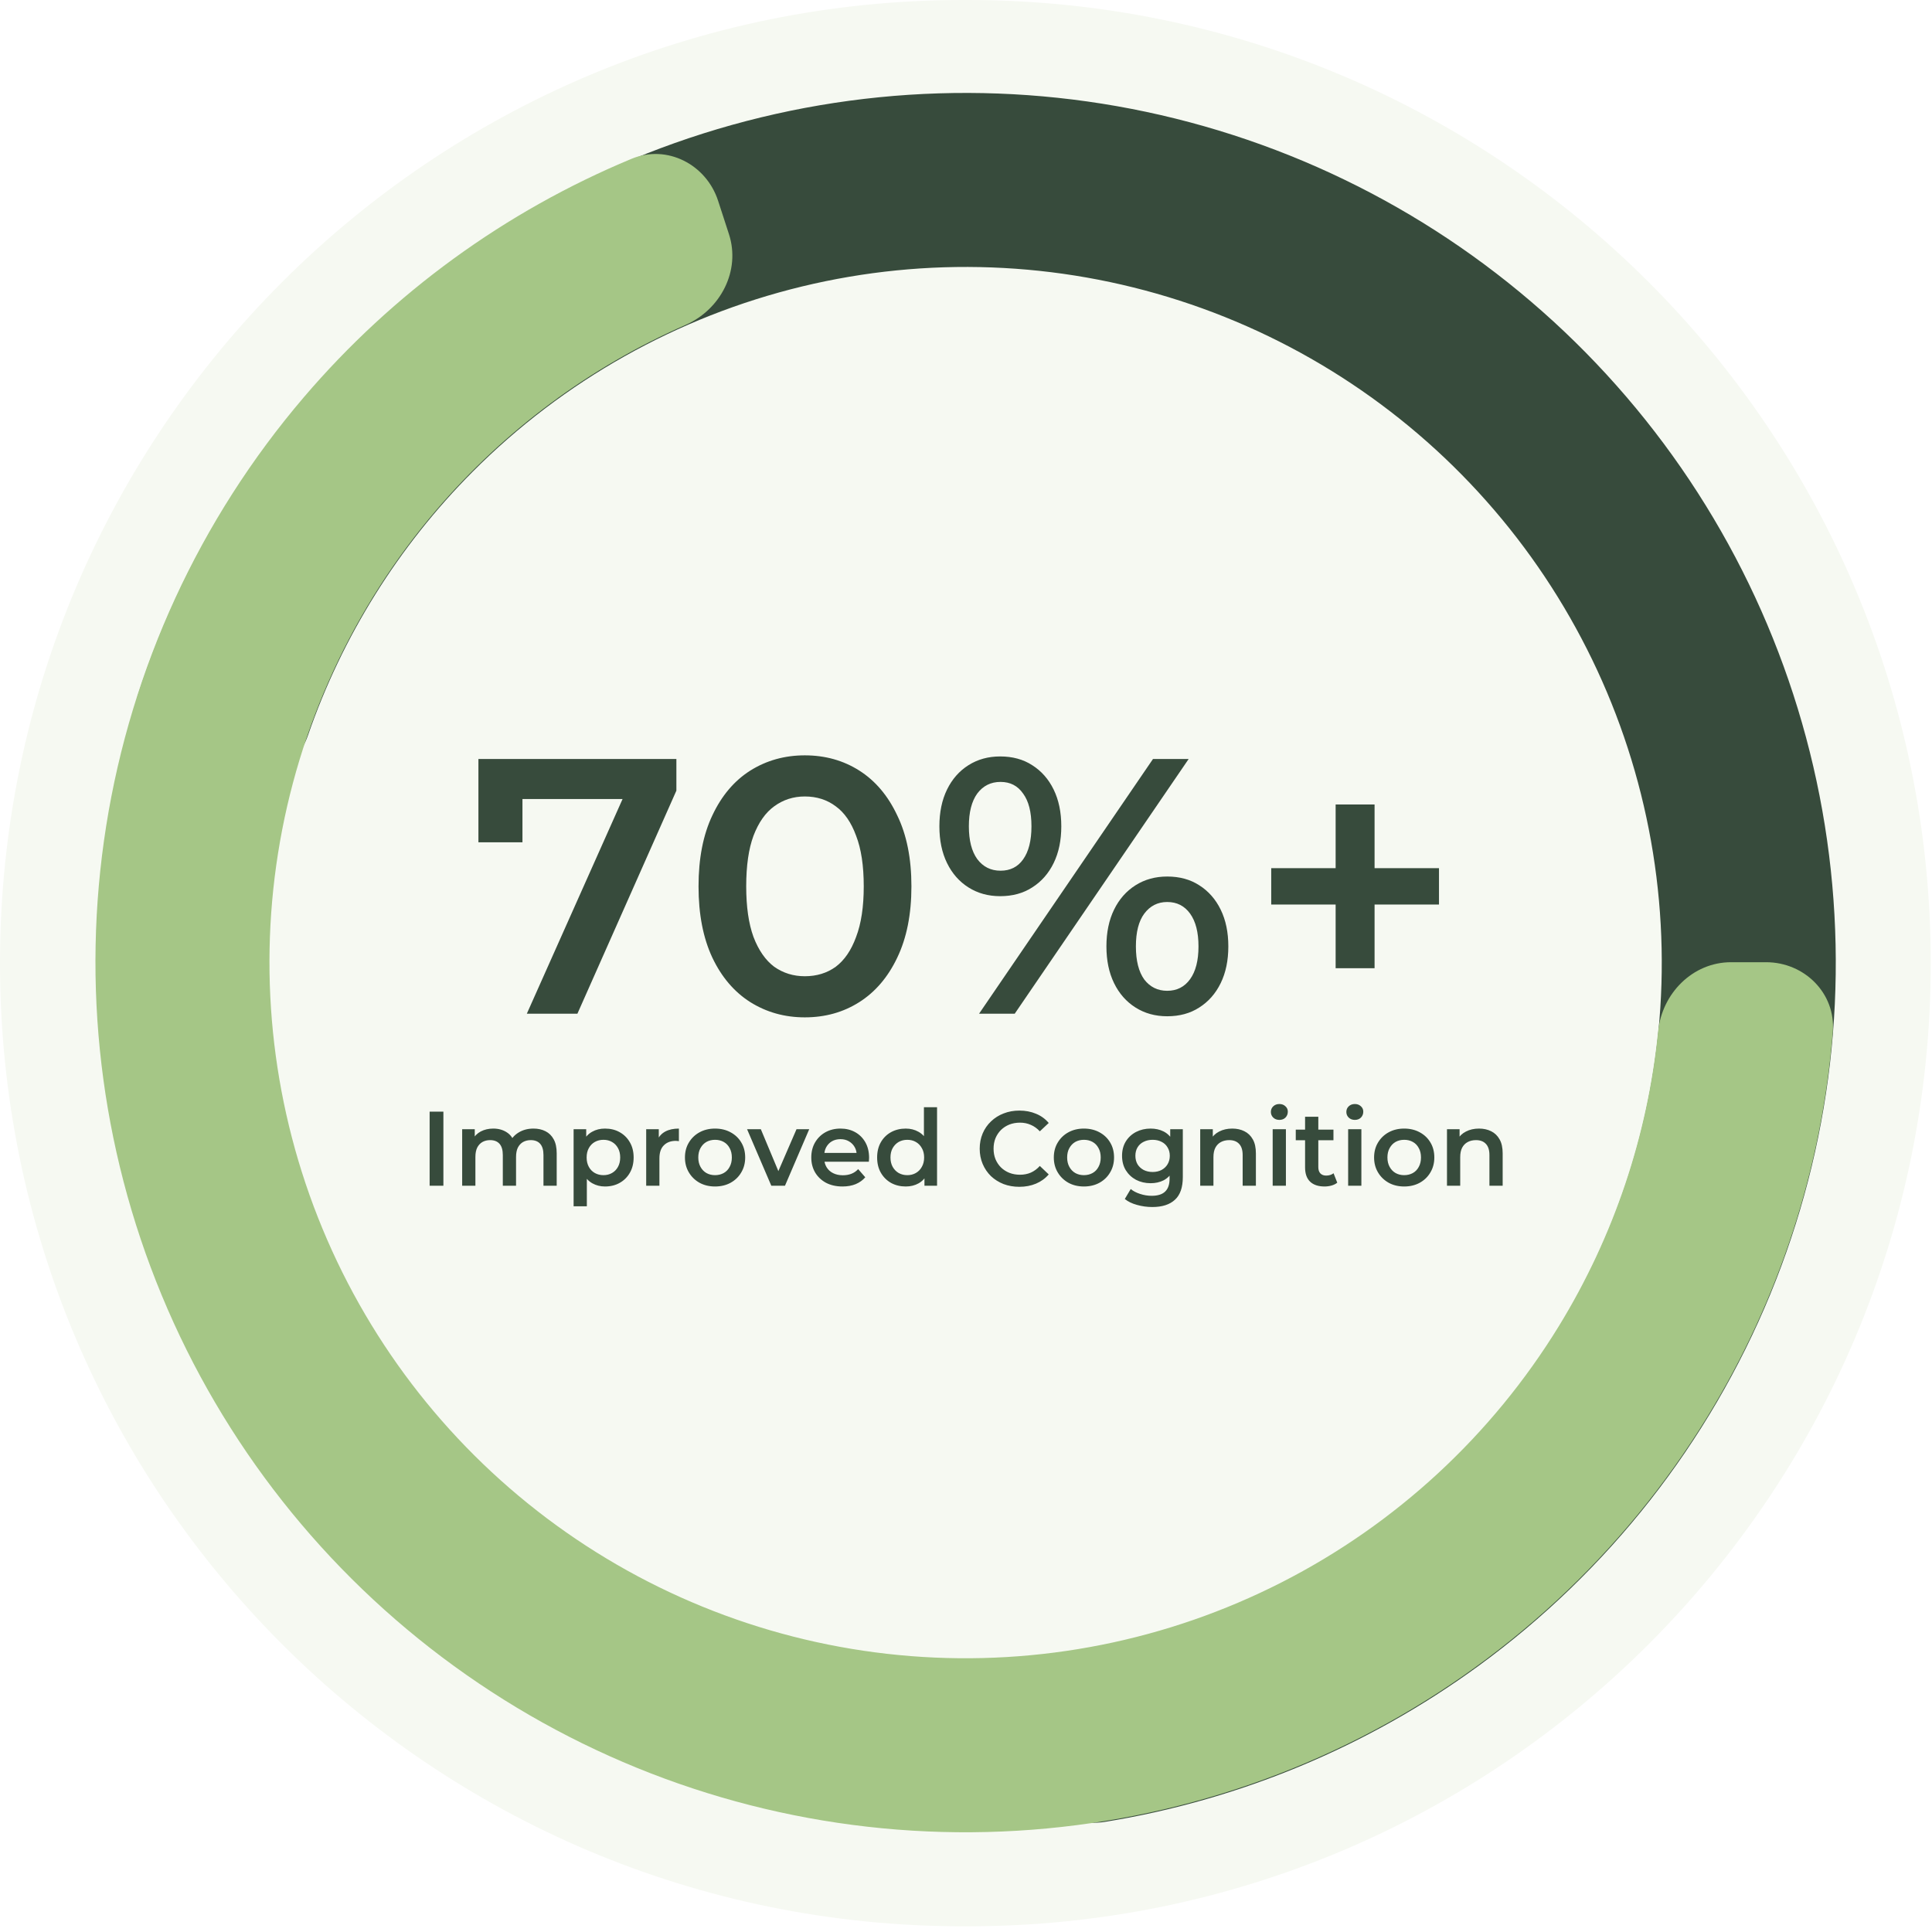
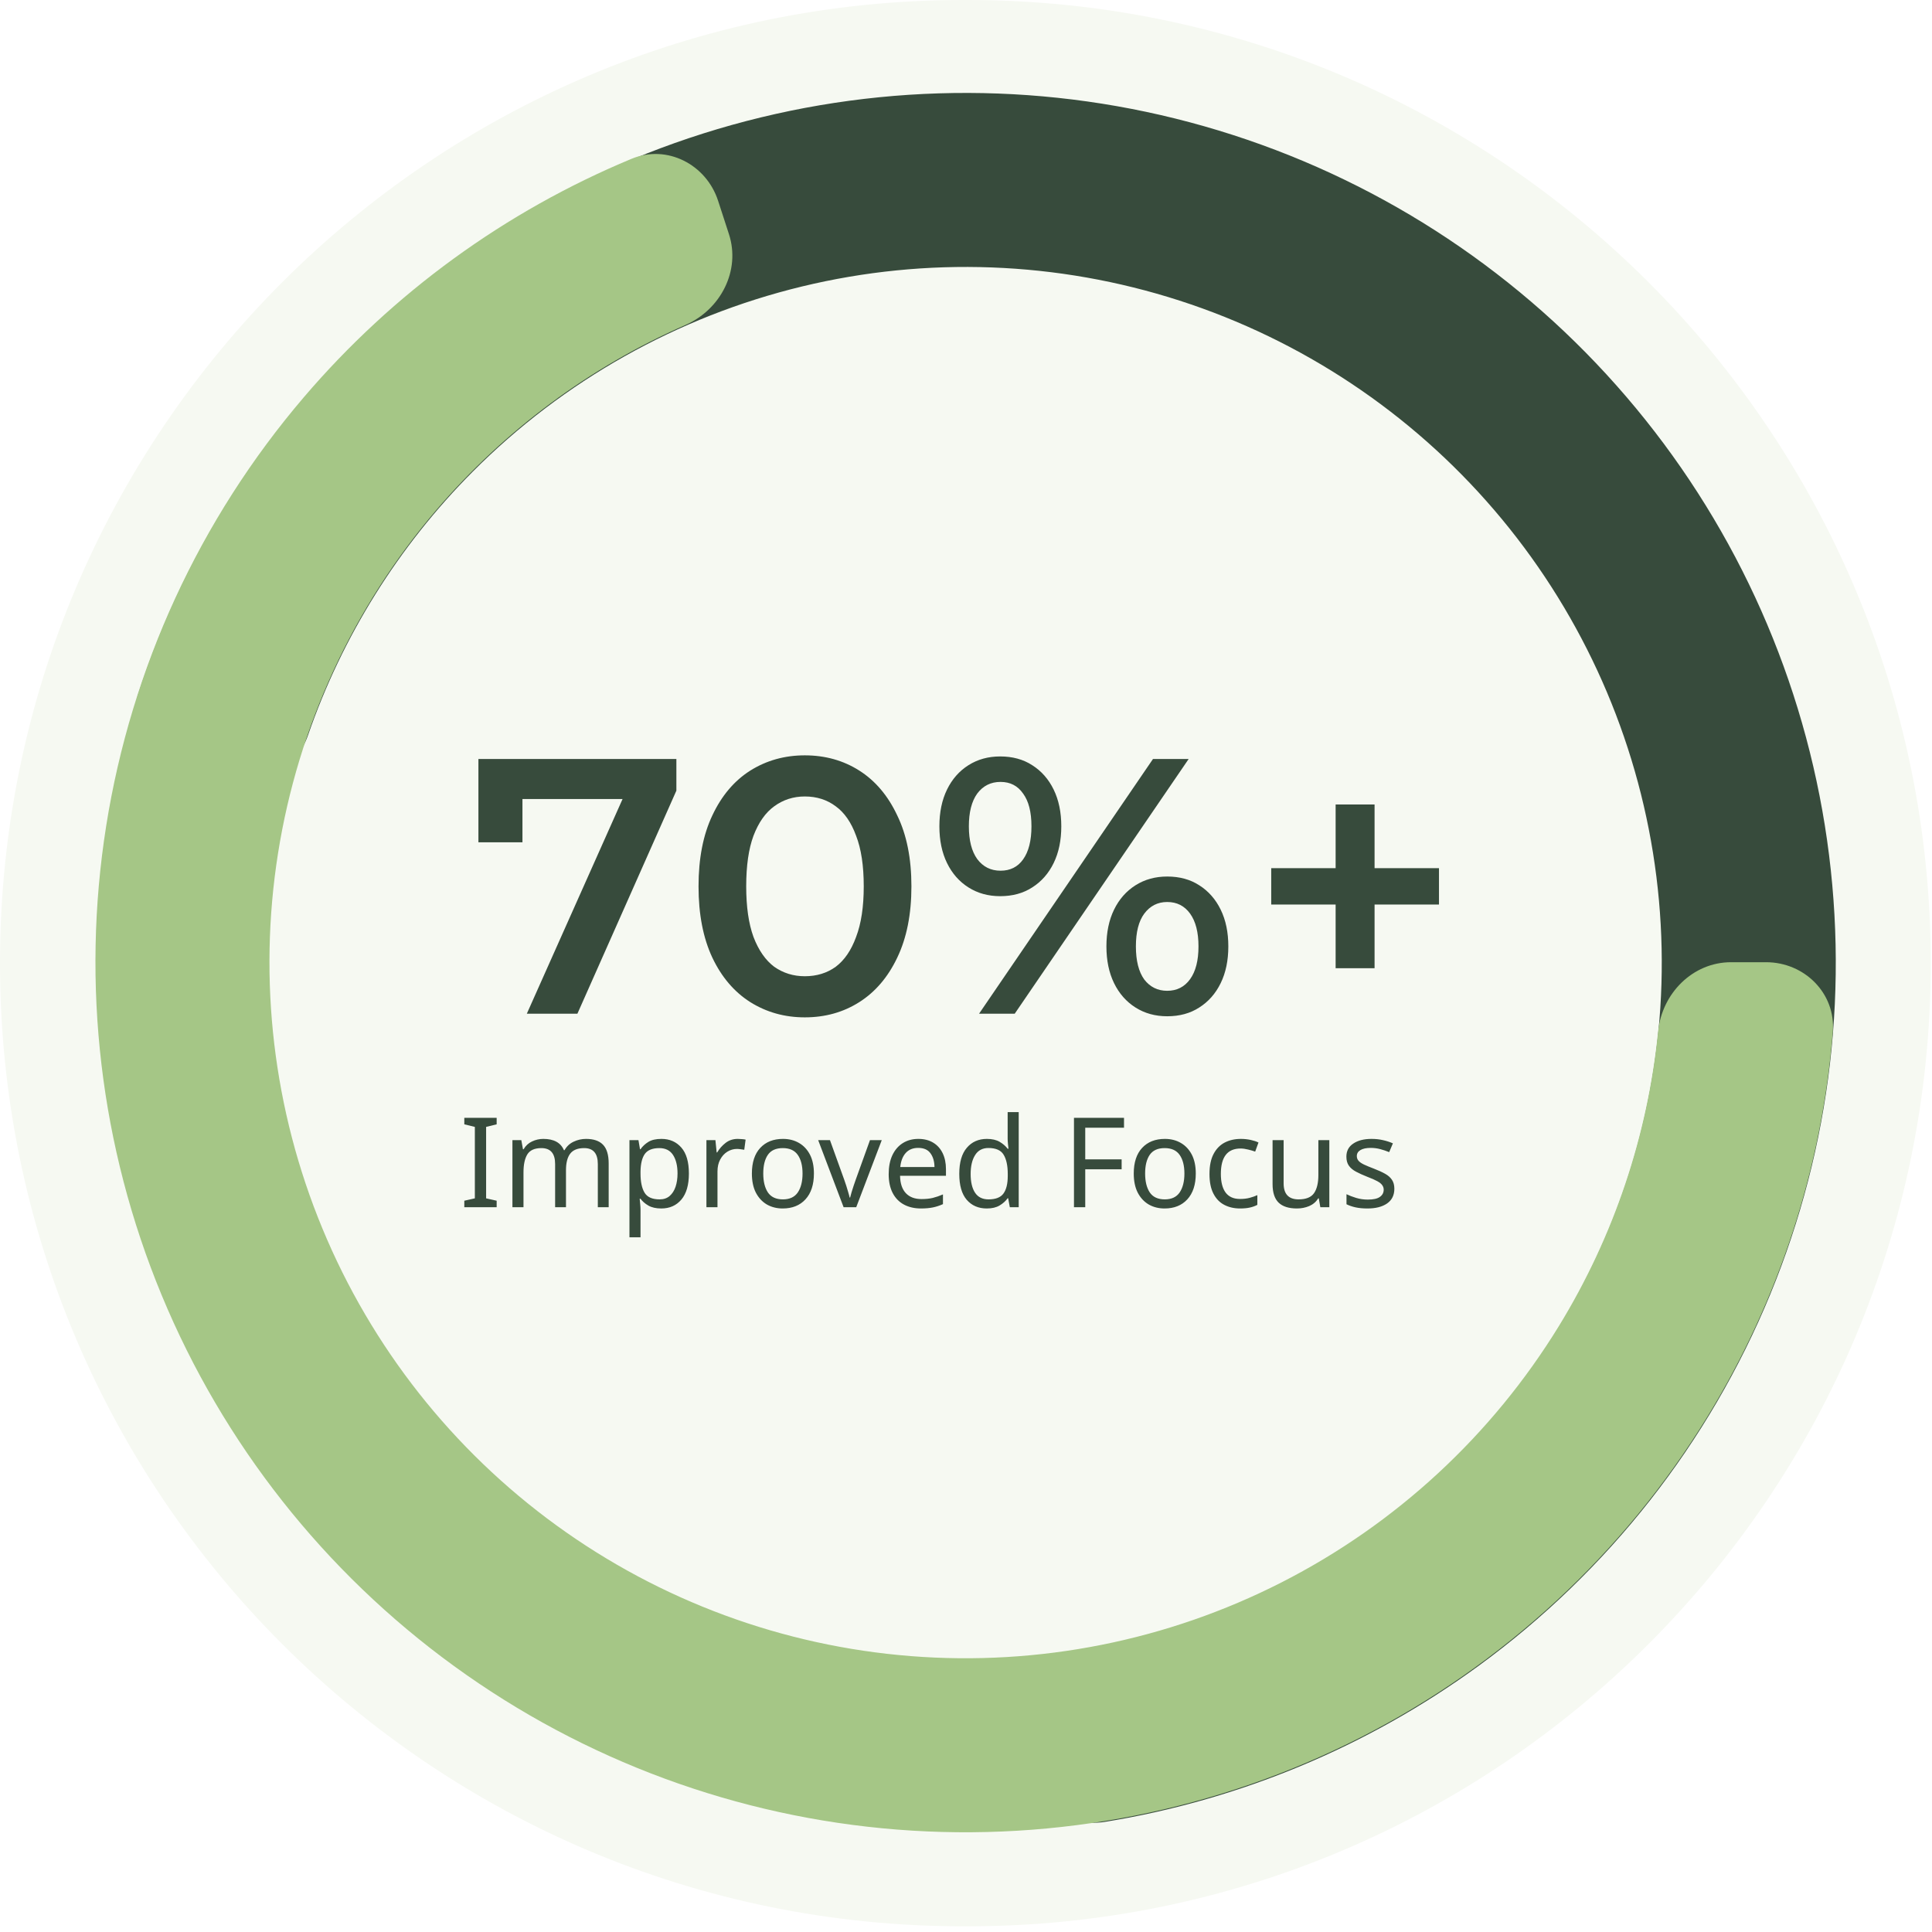
- <svg xmlns="http://www.w3.org/2000/svg" width="292" height="292" viewBox="0 0 292 292" fill="none">
-   <rect width="291.81" height="291.14" rx="145.57" fill="#F6F9F2" />
-   <path d="M79.623 153.212L95.518 117.572L97.388 120.762H75.553L78.963 117.297V127.307H72.308V114.712H102.228V119.497L87.268 153.212H79.623ZM121.636 153.762C118.592 153.762 115.842 152.992 113.386 151.452C110.966 149.912 109.059 147.675 107.666 144.742C106.272 141.772 105.576 138.179 105.576 133.962C105.576 129.745 106.272 126.17 107.666 123.237C109.059 120.267 110.966 118.012 113.386 116.472C115.842 114.932 118.592 114.162 121.636 114.162C124.716 114.162 127.466 114.932 129.886 116.472C132.306 118.012 134.212 120.267 135.606 123.237C137.036 126.17 137.751 129.745 137.751 133.962C137.751 138.179 137.036 141.772 135.606 144.742C134.212 147.675 132.306 149.912 129.886 151.452C127.466 152.992 124.716 153.762 121.636 153.762ZM121.636 147.547C123.432 147.547 124.991 147.07 126.311 146.117C127.631 145.127 128.657 143.624 129.391 141.607C130.161 139.59 130.546 137.042 130.546 133.962C130.546 130.845 130.161 128.297 129.391 126.317C128.657 124.3 127.631 122.815 126.311 121.862C124.991 120.872 123.432 120.377 121.636 120.377C119.912 120.377 118.372 120.872 117.016 121.862C115.696 122.815 114.651 124.3 113.881 126.317C113.147 128.297 112.781 130.845 112.781 133.962C112.781 137.042 113.147 139.59 113.881 141.607C114.651 143.624 115.696 145.127 117.016 146.117C118.372 147.07 119.912 147.547 121.636 147.547ZM147.973 153.212L174.263 114.712H179.653L153.363 153.212H147.973ZM151.163 135.447C149.366 135.447 147.771 135.007 146.378 134.127C144.984 133.247 143.903 132.019 143.133 130.442C142.363 128.865 141.978 127.014 141.978 124.887C141.978 122.76 142.363 120.909 143.133 119.332C143.903 117.755 144.984 116.527 146.378 115.647C147.771 114.767 149.366 114.327 151.163 114.327C153.033 114.327 154.646 114.767 156.003 115.647C157.396 116.527 158.478 117.755 159.248 119.332C160.018 120.909 160.403 122.76 160.403 124.887C160.403 127.014 160.018 128.865 159.248 130.442C158.478 132.019 157.396 133.247 156.003 134.127C154.646 135.007 153.033 135.447 151.163 135.447ZM151.218 131.597C152.684 131.597 153.821 131.029 154.628 129.892C155.471 128.719 155.893 127.05 155.893 124.887C155.893 122.724 155.471 121.074 154.628 119.937C153.821 118.764 152.684 118.177 151.218 118.177C149.751 118.177 148.578 118.764 147.698 119.937C146.854 121.11 146.433 122.76 146.433 124.887C146.433 127.014 146.854 128.664 147.698 129.837C148.578 131.01 149.751 131.597 151.218 131.597ZM176.408 153.597C174.611 153.597 173.016 153.157 171.623 152.277C170.229 151.397 169.148 150.169 168.378 148.592C167.608 147.015 167.223 145.164 167.223 143.037C167.223 140.91 167.608 139.059 168.378 137.482C169.148 135.905 170.229 134.677 171.623 133.797C173.016 132.917 174.611 132.477 176.408 132.477C178.278 132.477 179.891 132.917 181.248 133.797C182.641 134.677 183.723 135.905 184.493 137.482C185.263 139.059 185.648 140.91 185.648 143.037C185.648 145.164 185.263 147.015 184.493 148.592C183.723 150.169 182.641 151.397 181.248 152.277C179.891 153.157 178.278 153.597 176.408 153.597ZM176.408 149.747C177.874 149.747 179.029 149.16 179.873 147.987C180.716 146.814 181.138 145.164 181.138 143.037C181.138 140.91 180.716 139.26 179.873 138.087C179.029 136.914 177.874 136.327 176.408 136.327C174.978 136.327 173.823 136.914 172.943 138.087C172.099 139.224 171.678 140.874 171.678 143.037C171.678 145.2 172.099 146.869 172.943 148.042C173.823 149.179 174.978 149.747 176.408 149.747ZM201.866 146.337V121.587H207.751V146.337H201.866ZM192.131 136.712V131.212H217.486V136.712H192.131Z" fill="#374B3C" />
-   <path d="M64.934 179.212V168.012H67.014V179.212H64.934ZM80.635 170.572C81.318 170.572 81.92 170.705 82.443 170.972C82.976 171.239 83.392 171.649 83.691 172.204C83.99 172.748 84.139 173.452 84.139 174.316V179.212H82.139V174.572C82.139 173.815 81.974 173.249 81.643 172.876C81.312 172.503 80.838 172.316 80.219 172.316C79.782 172.316 79.392 172.412 79.051 172.604C78.72 172.796 78.459 173.079 78.267 173.452C78.086 173.825 77.995 174.3 77.995 174.876V179.212H75.995V174.572C75.995 173.815 75.83 173.249 75.499 172.876C75.168 172.503 74.694 172.316 74.075 172.316C73.638 172.316 73.248 172.412 72.907 172.604C72.576 172.796 72.315 173.079 72.123 173.452C71.942 173.825 71.851 174.3 71.851 174.876V179.212H69.851V170.668H71.755V172.94L71.419 172.268C71.707 171.713 72.123 171.292 72.667 171.004C73.222 170.716 73.851 170.572 74.555 170.572C75.355 170.572 76.048 170.769 76.635 171.164C77.232 171.559 77.627 172.156 77.819 172.956L77.035 172.684C77.312 172.044 77.771 171.532 78.411 171.148C79.051 170.764 79.792 170.572 80.635 170.572ZM91.431 179.324C90.737 179.324 90.103 179.164 89.527 178.844C88.962 178.524 88.508 178.044 88.167 177.404C87.836 176.753 87.671 175.932 87.671 174.94C87.671 173.937 87.831 173.116 88.151 172.476C88.481 171.836 88.93 171.361 89.495 171.052C90.06 170.732 90.706 170.572 91.431 170.572C92.273 170.572 93.015 170.753 93.655 171.116C94.305 171.479 94.817 171.985 95.191 172.636C95.575 173.287 95.767 174.055 95.767 174.94C95.767 175.825 95.575 176.599 95.191 177.26C94.817 177.911 94.305 178.417 93.655 178.78C93.015 179.143 92.273 179.324 91.431 179.324ZM86.695 182.316V170.668H88.599V172.684L88.535 174.956L88.695 177.228V182.316H86.695ZM91.207 177.612C91.687 177.612 92.114 177.505 92.487 177.292C92.871 177.079 93.175 176.769 93.399 176.364C93.623 175.959 93.735 175.484 93.735 174.94C93.735 174.385 93.623 173.911 93.399 173.516C93.175 173.111 92.871 172.801 92.487 172.588C92.114 172.375 91.687 172.268 91.207 172.268C90.727 172.268 90.295 172.375 89.911 172.588C89.527 172.801 89.223 173.111 88.999 173.516C88.775 173.911 88.663 174.385 88.663 174.94C88.663 175.484 88.775 175.959 88.999 176.364C89.223 176.769 89.527 177.079 89.911 177.292C90.295 177.505 90.727 177.612 91.207 177.612ZM97.664 179.212V170.668H99.568V173.02L99.344 172.332C99.6 171.756 100 171.319 100.544 171.02C101.098 170.721 101.786 170.572 102.608 170.572V172.476C102.522 172.455 102.442 172.444 102.368 172.444C102.293 172.433 102.218 172.428 102.144 172.428C101.386 172.428 100.784 172.652 100.336 173.1C99.888 173.537 99.664 174.193 99.664 175.068V179.212H97.664ZM108.066 179.324C107.191 179.324 106.413 179.137 105.73 178.764C105.047 178.38 104.509 177.857 104.114 177.196C103.719 176.535 103.522 175.783 103.522 174.94C103.522 174.087 103.719 173.335 104.114 172.684C104.509 172.023 105.047 171.505 105.73 171.132C106.413 170.759 107.191 170.572 108.066 170.572C108.951 170.572 109.735 170.759 110.418 171.132C111.111 171.505 111.65 172.017 112.034 172.668C112.429 173.319 112.626 174.076 112.626 174.94C112.626 175.783 112.429 176.535 112.034 177.196C111.65 177.857 111.111 178.38 110.418 178.764C109.735 179.137 108.951 179.324 108.066 179.324ZM108.066 177.612C108.557 177.612 108.994 177.505 109.378 177.292C109.762 177.079 110.061 176.769 110.274 176.364C110.498 175.959 110.61 175.484 110.61 174.94C110.61 174.385 110.498 173.911 110.274 173.516C110.061 173.111 109.762 172.801 109.378 172.588C108.994 172.375 108.562 172.268 108.082 172.268C107.591 172.268 107.154 172.375 106.77 172.588C106.397 172.801 106.098 173.111 105.874 173.516C105.65 173.911 105.538 174.385 105.538 174.94C105.538 175.484 105.65 175.959 105.874 176.364C106.098 176.769 106.397 177.079 106.77 177.292C107.154 177.505 107.586 177.612 108.066 177.612ZM116.576 179.212L112.912 170.668H114.992L118.144 178.204H117.12L120.384 170.668H122.304L118.64 179.212H116.576ZM127.336 179.324C126.386 179.324 125.554 179.137 124.84 178.764C124.136 178.38 123.586 177.857 123.192 177.196C122.808 176.535 122.616 175.783 122.616 174.94C122.616 174.087 122.802 173.335 123.176 172.684C123.56 172.023 124.082 171.505 124.744 171.132C125.416 170.759 126.178 170.572 127.032 170.572C127.864 170.572 128.605 170.753 129.256 171.116C129.906 171.479 130.418 171.991 130.792 172.652C131.165 173.313 131.352 174.092 131.352 174.988C131.352 175.073 131.346 175.169 131.336 175.276C131.336 175.383 131.33 175.484 131.32 175.58H124.2V174.252H130.264L129.48 174.668C129.49 174.177 129.389 173.745 129.176 173.372C128.962 172.999 128.669 172.705 128.296 172.492C127.933 172.279 127.512 172.172 127.032 172.172C126.541 172.172 126.109 172.279 125.736 172.492C125.373 172.705 125.085 173.004 124.872 173.388C124.669 173.761 124.568 174.204 124.568 174.716V175.036C124.568 175.548 124.685 176.001 124.92 176.396C125.154 176.791 125.485 177.095 125.912 177.308C126.338 177.521 126.829 177.628 127.384 177.628C127.864 177.628 128.296 177.553 128.68 177.404C129.064 177.255 129.405 177.02 129.704 176.7L130.776 177.932C130.392 178.38 129.906 178.727 129.32 178.972C128.744 179.207 128.082 179.324 127.336 179.324ZM136.889 179.324C136.068 179.324 135.326 179.143 134.665 178.78C134.014 178.407 133.502 177.895 133.129 177.244C132.756 176.593 132.569 175.825 132.569 174.94C132.569 174.055 132.756 173.287 133.129 172.636C133.502 171.985 134.014 171.479 134.665 171.116C135.326 170.753 136.068 170.572 136.889 170.572C137.604 170.572 138.244 170.732 138.809 171.052C139.374 171.361 139.822 171.836 140.153 172.476C140.484 173.116 140.649 173.937 140.649 174.94C140.649 175.932 140.489 176.753 140.169 177.404C139.849 178.044 139.406 178.524 138.841 178.844C138.276 179.164 137.625 179.324 136.889 179.324ZM137.129 177.612C137.609 177.612 138.036 177.505 138.409 177.292C138.793 177.079 139.097 176.769 139.321 176.364C139.556 175.959 139.673 175.484 139.673 174.94C139.673 174.385 139.556 173.911 139.321 173.516C139.097 173.111 138.793 172.801 138.409 172.588C138.036 172.375 137.609 172.268 137.129 172.268C136.649 172.268 136.217 172.375 135.833 172.588C135.46 172.801 135.156 173.111 134.921 173.516C134.697 173.911 134.585 174.385 134.585 174.94C134.585 175.484 134.697 175.959 134.921 176.364C135.156 176.769 135.46 177.079 135.833 177.292C136.217 177.505 136.649 177.612 137.129 177.612ZM139.721 179.212V177.196L139.801 174.924L139.641 172.652V167.34H141.625V179.212H139.721ZM154.055 179.372C153.202 179.372 152.407 179.233 151.671 178.956C150.946 178.668 150.311 178.268 149.767 177.756C149.234 177.233 148.818 176.62 148.519 175.916C148.221 175.212 148.071 174.444 148.071 173.612C148.071 172.78 148.221 172.012 148.519 171.308C148.818 170.604 149.239 169.996 149.783 169.484C150.327 168.961 150.962 168.561 151.687 168.284C152.413 167.996 153.207 167.852 154.071 167.852C154.989 167.852 155.826 168.012 156.583 168.332C157.341 168.641 157.981 169.105 158.503 169.724L157.159 170.988C156.754 170.551 156.301 170.225 155.799 170.012C155.298 169.788 154.754 169.676 154.167 169.676C153.581 169.676 153.042 169.772 152.551 169.964C152.071 170.156 151.65 170.428 151.287 170.78C150.935 171.132 150.658 171.548 150.455 172.028C150.263 172.508 150.167 173.036 150.167 173.612C150.167 174.188 150.263 174.716 150.455 175.196C150.658 175.676 150.935 176.092 151.287 176.444C151.65 176.796 152.071 177.068 152.551 177.26C153.042 177.452 153.581 177.548 154.167 177.548C154.754 177.548 155.298 177.441 155.799 177.228C156.301 177.004 156.754 176.668 157.159 176.22L158.503 177.5C157.981 178.108 157.341 178.572 156.583 178.892C155.826 179.212 154.983 179.372 154.055 179.372ZM163.816 179.324C162.941 179.324 162.163 179.137 161.48 178.764C160.797 178.38 160.259 177.857 159.864 177.196C159.469 176.535 159.272 175.783 159.272 174.94C159.272 174.087 159.469 173.335 159.864 172.684C160.259 172.023 160.797 171.505 161.48 171.132C162.163 170.759 162.941 170.572 163.816 170.572C164.701 170.572 165.485 170.759 166.168 171.132C166.861 171.505 167.4 172.017 167.784 172.668C168.179 173.319 168.376 174.076 168.376 174.94C168.376 175.783 168.179 176.535 167.784 177.196C167.4 177.857 166.861 178.38 166.168 178.764C165.485 179.137 164.701 179.324 163.816 179.324ZM163.816 177.612C164.307 177.612 164.744 177.505 165.128 177.292C165.512 177.079 165.811 176.769 166.024 176.364C166.248 175.959 166.36 175.484 166.36 174.94C166.36 174.385 166.248 173.911 166.024 173.516C165.811 173.111 165.512 172.801 165.128 172.588C164.744 172.375 164.312 172.268 163.832 172.268C163.341 172.268 162.904 172.375 162.52 172.588C162.147 172.801 161.848 173.111 161.624 173.516C161.4 173.911 161.288 174.385 161.288 174.94C161.288 175.484 161.4 175.959 161.624 176.364C161.848 176.769 162.147 177.079 162.52 177.292C162.904 177.505 163.336 177.612 163.816 177.612ZM174.161 182.428C173.371 182.428 172.598 182.321 171.841 182.108C171.094 181.905 170.481 181.607 170.001 181.212L170.897 179.708C171.27 180.017 171.739 180.263 172.305 180.444C172.881 180.636 173.462 180.732 174.049 180.732C174.987 180.732 175.675 180.513 176.113 180.076C176.55 179.649 176.769 179.004 176.769 178.14V176.62L176.929 174.684L176.865 172.748V170.668H178.769V177.916C178.769 179.463 178.374 180.599 177.585 181.324C176.795 182.06 175.654 182.428 174.161 182.428ZM173.905 178.828C173.094 178.828 172.358 178.657 171.697 178.316C171.046 177.964 170.529 177.479 170.145 176.86C169.771 176.241 169.585 175.516 169.585 174.684C169.585 173.863 169.771 173.143 170.145 172.524C170.529 171.905 171.046 171.425 171.697 171.084C172.358 170.743 173.094 170.572 173.905 170.572C174.63 170.572 175.281 170.716 175.857 171.004C176.433 171.292 176.891 171.74 177.233 172.348C177.585 172.956 177.761 173.735 177.761 174.684C177.761 175.633 177.585 176.417 177.233 177.036C176.891 177.644 176.433 178.097 175.857 178.396C175.281 178.684 174.63 178.828 173.905 178.828ZM174.209 177.132C174.71 177.132 175.158 177.031 175.553 176.828C175.947 176.615 176.251 176.327 176.465 175.964C176.689 175.591 176.801 175.164 176.801 174.684C176.801 174.204 176.689 173.783 176.465 173.42C176.251 173.047 175.947 172.764 175.553 172.572C175.158 172.369 174.71 172.268 174.209 172.268C173.707 172.268 173.254 172.369 172.849 172.572C172.454 172.764 172.145 173.047 171.921 173.42C171.707 173.783 171.601 174.204 171.601 174.684C171.601 175.164 171.707 175.591 171.921 175.964C172.145 176.327 172.454 176.615 172.849 176.828C173.254 177.031 173.707 177.132 174.209 177.132ZM186.246 170.572C186.929 170.572 187.537 170.705 188.07 170.972C188.614 171.239 189.041 171.649 189.35 172.204C189.659 172.748 189.814 173.452 189.814 174.316V179.212H187.814V174.572C187.814 173.815 187.633 173.249 187.27 172.876C186.918 172.503 186.422 172.316 185.782 172.316C185.313 172.316 184.897 172.412 184.534 172.604C184.171 172.796 183.889 173.084 183.686 173.468C183.494 173.841 183.398 174.316 183.398 174.892V179.212H181.398V170.668H183.302V172.972L182.966 172.268C183.265 171.724 183.697 171.308 184.262 171.02C184.838 170.721 185.499 170.572 186.246 170.572ZM192.351 179.212V170.668H194.351V179.212H192.351ZM193.359 169.26C192.986 169.26 192.676 169.143 192.431 168.908C192.196 168.673 192.079 168.391 192.079 168.06C192.079 167.719 192.196 167.436 192.431 167.212C192.676 166.977 192.986 166.86 193.359 166.86C193.732 166.86 194.036 166.972 194.271 167.196C194.516 167.409 194.639 167.681 194.639 168.012C194.639 168.364 194.522 168.663 194.287 168.908C194.052 169.143 193.743 169.26 193.359 169.26ZM200.192 179.324C199.253 179.324 198.528 179.084 198.016 178.604C197.504 178.113 197.248 177.393 197.248 176.444V168.78H199.248V176.396C199.248 176.801 199.349 177.116 199.552 177.34C199.765 177.564 200.059 177.676 200.432 177.676C200.88 177.676 201.253 177.559 201.552 177.324L202.112 178.748C201.877 178.94 201.589 179.084 201.248 179.18C200.907 179.276 200.555 179.324 200.192 179.324ZM195.84 172.332V170.732H201.536V172.332H195.84ZM203.757 179.212V170.668H205.757V179.212H203.757ZM204.765 169.26C204.392 169.26 204.083 169.143 203.837 168.908C203.603 168.673 203.485 168.391 203.485 168.06C203.485 167.719 203.603 167.436 203.837 167.212C204.083 166.977 204.392 166.86 204.765 166.86C205.139 166.86 205.443 166.972 205.677 167.196C205.923 167.409 206.045 167.681 206.045 168.012C206.045 168.364 205.928 168.663 205.693 168.908C205.459 169.143 205.149 169.26 204.765 169.26ZM212.222 179.324C211.348 179.324 210.569 179.137 209.886 178.764C209.204 178.38 208.665 177.857 208.27 177.196C207.876 176.535 207.678 175.783 207.678 174.94C207.678 174.087 207.876 173.335 208.27 172.684C208.665 172.023 209.204 171.505 209.886 171.132C210.569 170.759 211.348 170.572 212.222 170.572C213.108 170.572 213.892 170.759 214.574 171.132C215.268 171.505 215.806 172.017 216.19 172.668C216.585 173.319 216.782 174.076 216.782 174.94C216.782 175.783 216.585 176.535 216.19 177.196C215.806 177.857 215.268 178.38 214.574 178.764C213.892 179.137 213.108 179.324 212.222 179.324ZM212.222 177.612C212.713 177.612 213.15 177.505 213.534 177.292C213.918 177.079 214.217 176.769 214.43 176.364C214.654 175.959 214.766 175.484 214.766 174.94C214.766 174.385 214.654 173.911 214.43 173.516C214.217 173.111 213.918 172.801 213.534 172.588C213.15 172.375 212.718 172.268 212.238 172.268C211.748 172.268 211.31 172.375 210.926 172.588C210.553 172.801 210.254 173.111 210.03 173.516C209.806 173.911 209.694 174.385 209.694 174.94C209.694 175.484 209.806 175.959 210.03 176.364C210.254 176.769 210.553 177.079 210.926 177.292C211.31 177.505 211.742 177.612 212.222 177.612ZM223.543 170.572C224.225 170.572 224.833 170.705 225.367 170.972C225.911 171.239 226.337 171.649 226.647 172.204C226.956 172.748 227.111 173.452 227.111 174.316V179.212H225.111V174.572C225.111 173.815 224.929 173.249 224.567 172.876C224.215 172.503 223.719 172.316 223.079 172.316C222.609 172.316 222.193 172.412 221.831 172.604C221.468 172.796 221.185 173.084 220.983 173.468C220.791 173.841 220.695 174.316 220.695 174.892V179.212H218.695V170.668H220.599V172.972L220.263 172.268C220.561 171.724 220.993 171.308 221.559 171.02C222.135 170.721 222.796 170.572 223.543 170.572Z" fill="#374B3C" />
-   <path d="M28.251 117.522C22.609 116.178 19.083 110.497 20.872 104.98C27.241 85.343 38.16 67.431 52.799 52.737C69.915 35.556 91.449 23.444 115.02 17.738C138.591 12.032 163.28 12.955 186.359 20.406C209.437 27.857 230.006 41.544 245.791 59.956C261.576 78.367 271.962 100.785 275.801 124.731C279.64 148.676 276.782 173.217 267.543 195.64C258.305 218.063 243.046 237.495 223.453 251.786C206.695 264.01 187.326 272.066 166.947 275.361C161.221 276.286 156.145 271.934 155.679 266.153L155.254 260.875C154.788 255.093 159.113 250.082 164.819 249.042C180.363 246.209 195.117 239.902 207.954 230.538C223.628 219.105 235.836 203.56 243.227 185.621C250.617 167.683 252.903 148.05 249.832 128.894C246.761 109.737 238.452 91.803 225.825 77.074C213.197 62.345 196.742 51.395 178.279 45.434C159.816 39.474 140.064 38.735 121.208 43.299C102.351 47.864 85.124 57.554 71.431 71.299C60.217 82.556 51.73 96.173 46.557 111.102C44.658 116.582 39.045 120.092 33.403 118.748L28.251 117.522Z" fill="#374B3C" />
-   <path d="M266.923 145.428C272.724 145.428 277.469 150.137 277.007 155.919C275.36 176.497 268.886 196.451 258.048 214.136C245.377 234.814 227.234 251.585 205.626 262.595C184.017 273.605 159.785 278.425 135.608 276.522C111.432 274.62 88.252 266.068 68.632 251.813C49.012 237.559 33.716 218.156 24.436 195.751C15.155 173.345 12.251 148.81 16.045 124.857C19.838 100.904 30.182 78.466 45.932 60.025C59.403 44.253 76.38 31.93 95.442 24.005C100.797 21.778 106.743 24.836 108.535 30.352L110.172 35.388C111.964 40.905 108.917 46.782 103.607 49.115C89.142 55.471 76.251 65.023 65.931 77.106C53.331 91.859 45.056 109.808 42.021 128.971C38.986 148.133 41.309 167.762 48.734 185.686C56.158 203.61 68.395 219.133 84.091 230.536C99.787 241.94 118.33 248.781 137.672 250.303C157.013 251.826 176.399 247.97 193.686 239.162C210.972 230.354 225.486 216.937 235.624 200.395C243.926 186.846 249.027 171.634 250.602 155.913C251.18 150.141 255.828 145.428 261.628 145.428H266.923Z" fill="#A5C686" />
+ <svg xmlns="http://www.w3.org/2000/svg" width="100%" height="100%" viewBox="0 0 292 292" version="1.1" xml:space="preserve" style="fill-rule:evenodd;clip-rule:evenodd;stroke-linejoin:round;stroke-miterlimit:2;">
+   <g transform="matrix(1,0,0,1,-882.5184,-745.855)">
+     <g>
+       <g transform="matrix(1,0,0,1,1028.518,891.855)">
+         <g transform="matrix(1,0,0,1,-146,-146)">
+           <path d="M291.81,145.57C291.81,225.912 226.582,291.14 146.24,291.14L145.57,291.14C65.228,291.14 0,225.912 0,145.57C0,65.228 65.228,0 145.57,0L146.24,0C226.582,0 291.81,65.228 291.81,145.57Z" style="fill:rgb(246,249,242);" />
+           <path d="M79.623,153.212L95.518,117.572L97.388,120.762L75.553,120.762L78.963,117.297L78.963,127.307L72.308,127.307L72.308,114.712L102.228,114.712L102.228,119.497L87.268,153.212L79.623,153.212ZM121.636,153.762C118.592,153.762 115.842,152.992 113.386,151.452C110.966,149.912 109.059,147.675 107.666,144.742C106.272,141.772 105.576,138.179 105.576,133.962C105.576,129.745 106.272,126.17 107.666,123.237C109.059,120.267 110.966,118.012 113.386,116.472C115.842,114.932 118.592,114.162 121.636,114.162C124.716,114.162 127.466,114.932 129.886,116.472C132.306,118.012 134.212,120.267 135.606,123.237C137.036,126.17 137.751,129.745 137.751,133.962C137.751,138.179 137.036,141.772 135.606,144.742C134.212,147.675 132.306,149.912 129.886,151.452C127.466,152.992 124.716,153.762 121.636,153.762ZM121.636,147.547C123.432,147.547 124.991,147.07 126.311,146.117C127.631,145.127 128.657,143.624 129.391,141.607C130.161,139.59 130.546,137.042 130.546,133.962C130.546,130.845 130.161,128.297 129.391,126.317C128.657,124.3 127.631,122.815 126.311,121.862C124.991,120.872 123.432,120.377 121.636,120.377C119.912,120.377 118.372,120.872 117.016,121.862C115.696,122.815 114.651,124.3 113.881,126.317C113.147,128.297 112.781,130.845 112.781,133.962C112.781,137.042 113.147,139.59 113.881,141.607C114.651,143.624 115.696,145.127 117.016,146.117C118.372,147.07 119.912,147.547 121.636,147.547ZM147.973,153.212L174.263,114.712L179.653,114.712L153.363,153.212L147.973,153.212ZM151.163,135.447C149.366,135.447 147.771,135.007 146.378,134.127C144.984,133.247 143.903,132.019 143.133,130.442C142.363,128.865 141.978,127.014 141.978,124.887C141.978,122.76 142.363,120.909 143.133,119.332C143.903,117.755 144.984,116.527 146.378,115.647C147.771,114.767 149.366,114.327 151.163,114.327C153.033,114.327 154.646,114.767 156.003,115.647C157.396,116.527 158.478,117.755 159.248,119.332C160.018,120.909 160.403,122.76 160.403,124.887C160.403,127.014 160.018,128.865 159.248,130.442C158.478,132.019 157.396,133.247 156.003,134.127C154.646,135.007 153.033,135.447 151.163,135.447ZM151.218,131.597C152.684,131.597 153.821,131.029 154.628,129.892C155.471,128.719 155.893,127.05 155.893,124.887C155.893,122.724 155.471,121.074 154.628,119.937C153.821,118.764 152.684,118.177 151.218,118.177C149.751,118.177 148.578,118.764 147.698,119.937C146.854,121.11 146.433,122.76 146.433,124.887C146.433,127.014 146.854,128.664 147.698,129.837C148.578,131.01 149.751,131.597 151.218,131.597ZM176.408,153.597C174.611,153.597 173.016,153.157 171.623,152.277C170.229,151.397 169.148,150.169 168.378,148.592C167.608,147.015 167.223,145.164 167.223,143.037C167.223,140.91 167.608,139.059 168.378,137.482C169.148,135.905 170.229,134.677 171.623,133.797C173.016,132.917 174.611,132.477 176.408,132.477C178.278,132.477 179.891,132.917 181.248,133.797C182.641,134.677 183.723,135.905 184.493,137.482C185.263,139.059 185.648,140.91 185.648,143.037C185.648,145.164 185.263,147.015 184.493,148.592C183.723,150.169 182.641,151.397 181.248,152.277C179.891,153.157 178.278,153.597 176.408,153.597ZM176.408,149.747C177.874,149.747 179.029,149.16 179.873,147.987C180.716,146.814 181.138,145.164 181.138,143.037C181.138,140.91 180.716,139.26 179.873,138.087C179.029,136.914 177.874,136.327 176.408,136.327C174.978,136.327 173.823,136.914 172.943,138.087C172.099,139.224 171.678,140.874 171.678,143.037C171.678,145.2 172.099,146.869 172.943,148.042C173.823,149.179 174.978,149.747 176.408,149.747ZM201.866,146.337L201.866,121.587L207.751,121.587L207.751,146.337L201.866,146.337ZM192.131,136.712L192.131,131.212L217.486,131.212L217.486,136.712L192.131,136.712Z" style="fill:rgb(55,75,60);fill-rule:nonzero;" />
+           <path d="M28.251,117.522C22.609,116.178 19.083,110.497 20.872,104.98C27.241,85.343 38.16,67.431 52.799,52.737C69.915,35.556 91.449,23.444 115.02,17.738C138.591,12.032 163.28,12.955 186.359,20.406C209.437,27.857 230.006,41.544 245.791,59.956C261.576,78.367 271.962,100.785 275.801,124.731C279.64,148.676 276.782,173.217 267.543,195.64C258.305,218.063 243.046,237.495 223.453,251.786C206.695,264.01 187.326,272.066 166.947,275.361C161.221,276.286 156.145,271.934 155.679,266.153L155.254,260.875C154.788,255.093 159.113,250.082 164.819,249.042C180.363,246.209 195.117,239.902 207.954,230.538C223.628,219.105 235.836,203.56 243.227,185.621C250.617,167.683 252.903,148.05 249.832,128.894C246.761,109.737 238.452,91.803 225.825,77.074C213.197,62.345 196.742,51.395 178.279,45.434C159.816,39.474 140.064,38.735 121.208,43.299C102.351,47.864 85.124,57.554 71.431,71.299C60.217,82.556 51.73,96.173 46.557,111.102C44.658,116.582 39.045,120.092 33.403,118.748L28.251,117.522Z" style="fill:rgb(55,75,60);fill-rule:nonzero;" />
+           <path d="M266.923,145.428C272.724,145.428 277.469,150.137 277.007,155.919C275.36,176.497 268.886,196.451 258.048,214.136C245.377,234.814 227.234,251.585 205.626,262.595C184.017,273.605 159.785,278.425 135.608,276.522C111.432,274.62 88.252,266.068 68.632,251.813C49.012,237.559 33.716,218.156 24.436,195.751C15.155,173.345 12.251,148.81 16.045,124.857C19.838,100.904 30.182,78.466 45.932,60.025C59.403,44.253 76.38,31.93 95.442,24.005C100.797,21.778 106.743,24.836 108.535,30.352L110.172,35.388C111.964,40.905 108.917,46.782 103.607,49.115C89.142,55.471 76.251,65.023 65.931,77.106C53.331,91.859 45.056,109.808 42.021,128.971C38.986,148.133 41.309,167.762 48.734,185.686C56.158,203.61 68.395,219.133 84.091,230.536C99.787,241.94 118.33,248.781 137.672,250.303C157.013,251.826 176.399,247.97 193.686,239.162C210.972,230.354 225.486,216.937 235.624,200.395C243.926,186.846 249.027,171.634 250.602,155.913C251.18,150.141 255.828,145.428 261.628,145.428L266.923,145.428Z" style="fill:rgb(165,198,134);fill-rule:nonzero;" />
+         </g>
+       </g>
+       <g transform="matrix(1,0,0,1,879.845,748.5063)">
+         <g transform="matrix(18.91725,0,0,18.91725,224.7586,179.8087)">
+                 </g>
+         <text x="72.096px" y="179.809px" style="font-family:'Poppins-Medium', 'Poppins';font-weight:500;font-size:18.917px;fill:rgb(55,75,60);">Improved Focus</text>
+       </g>
+     </g>
+   </g>
</svg>
